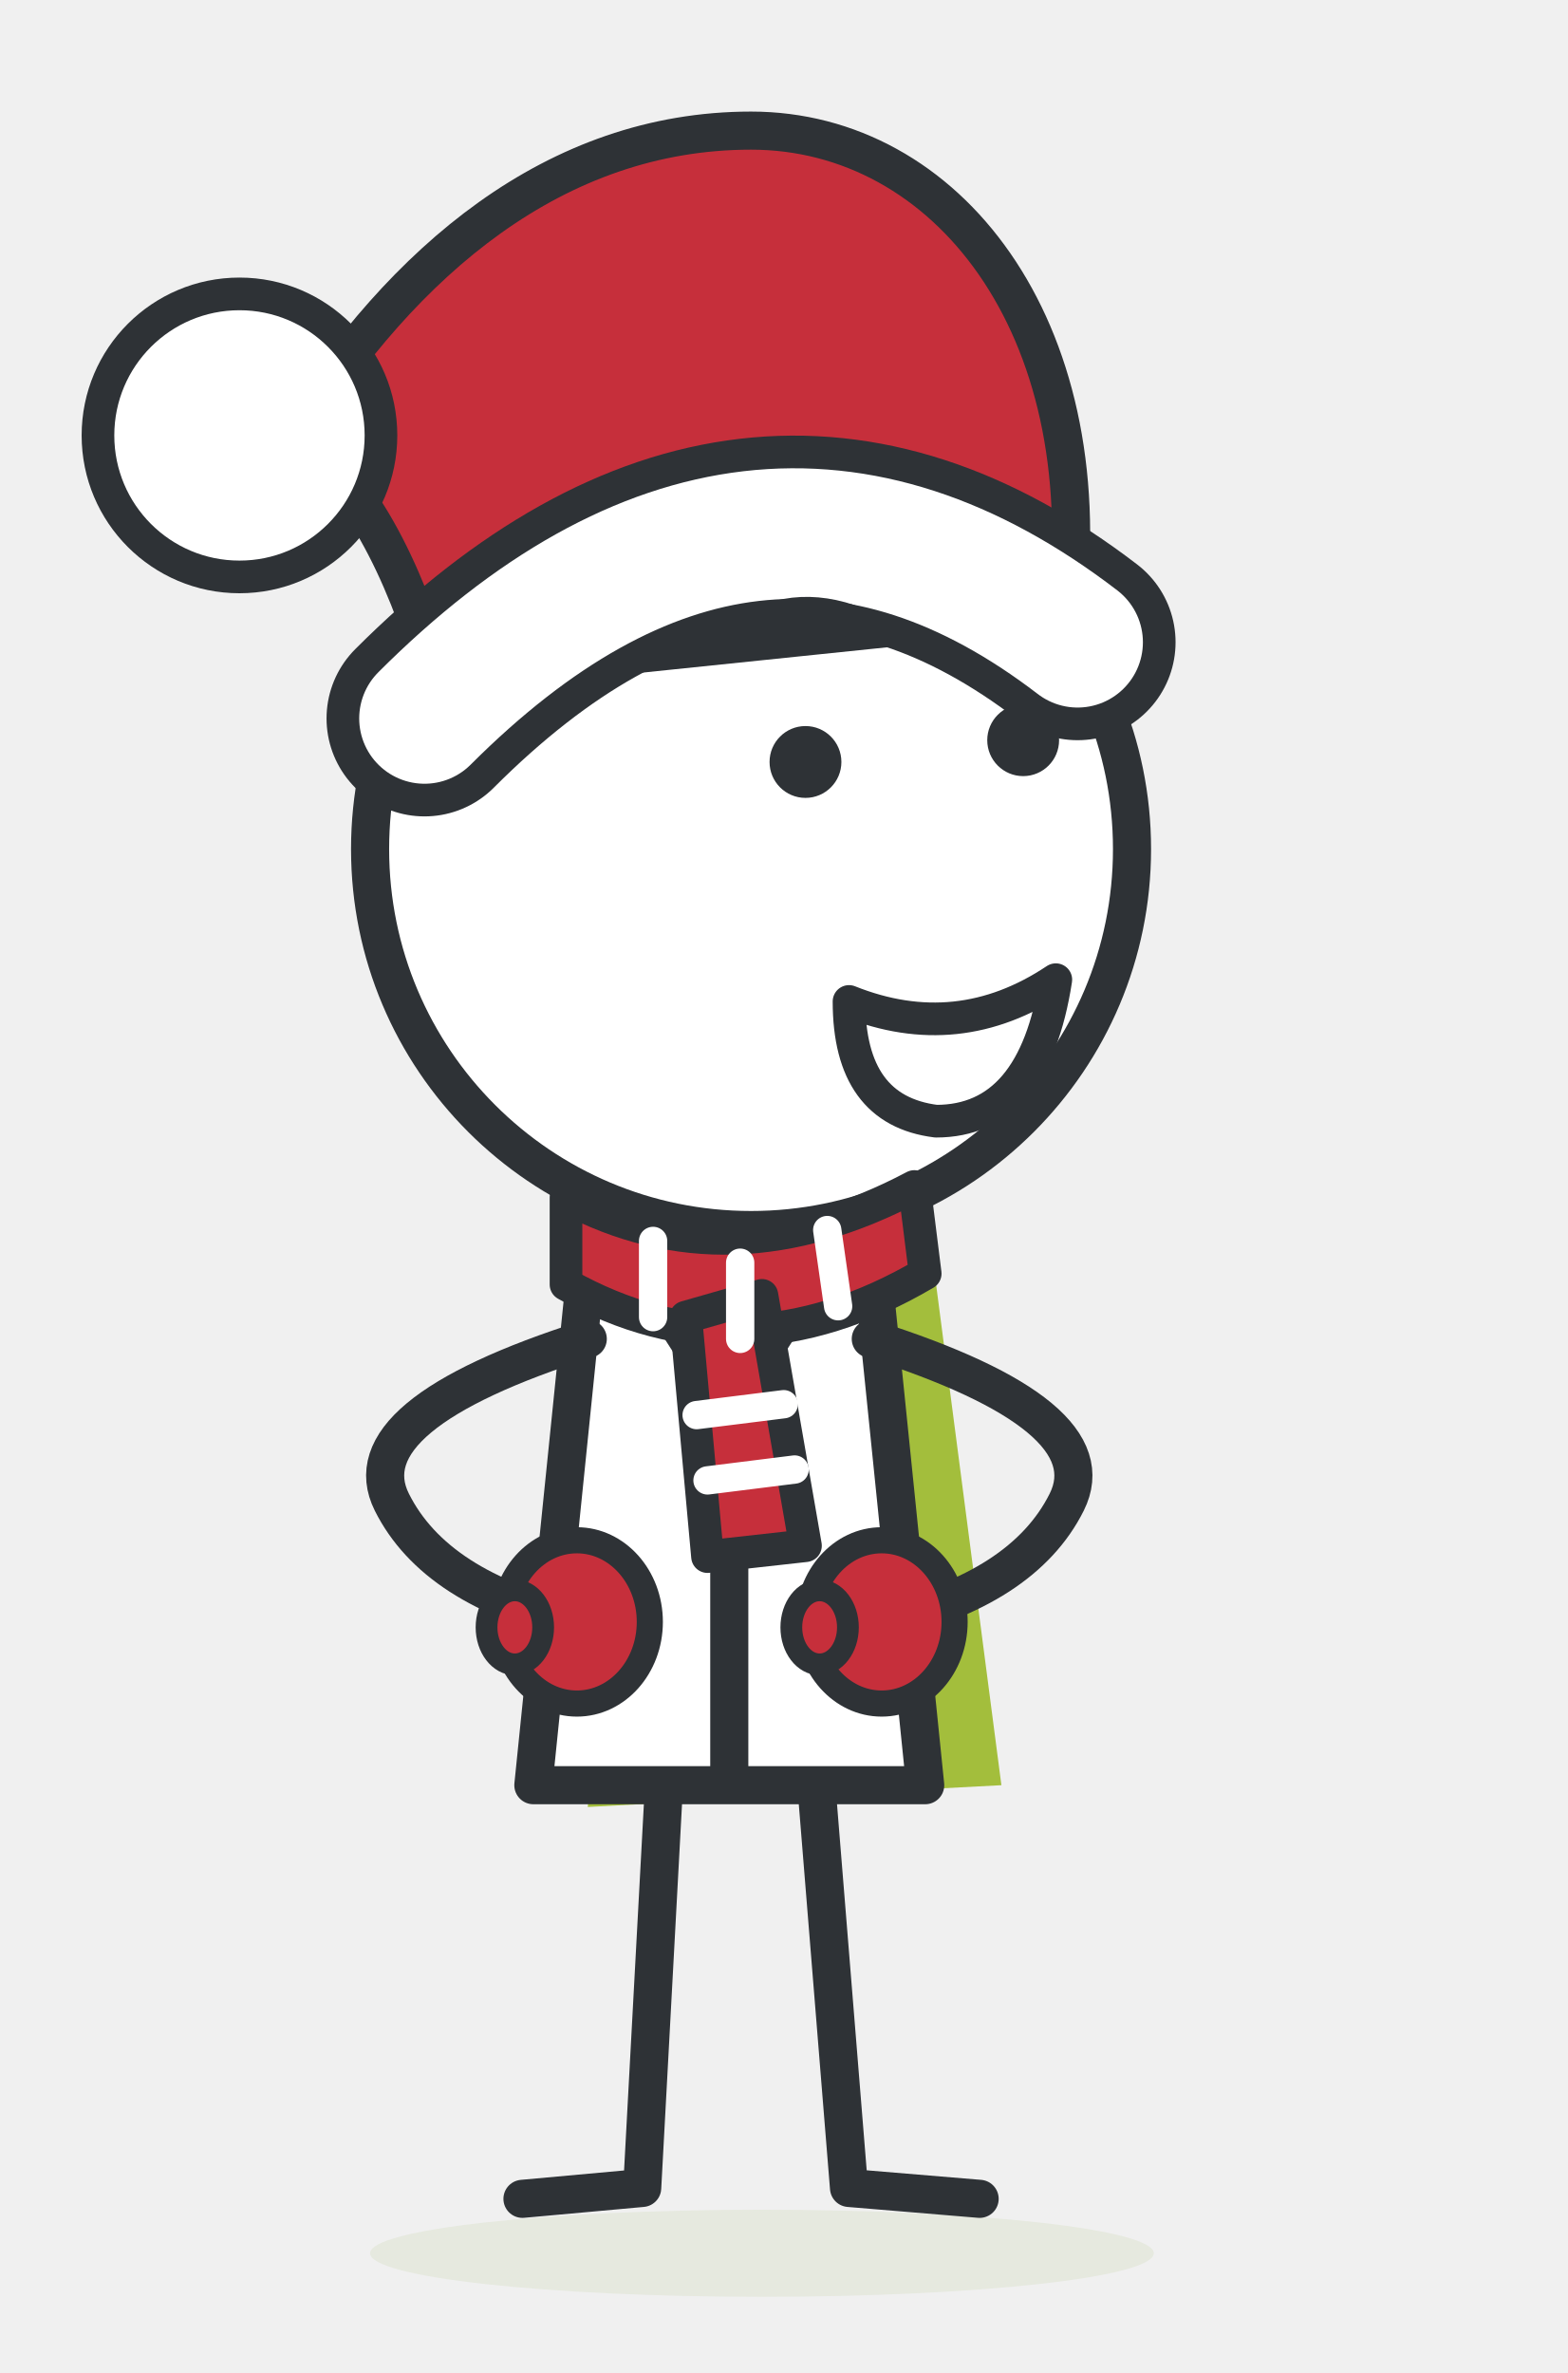
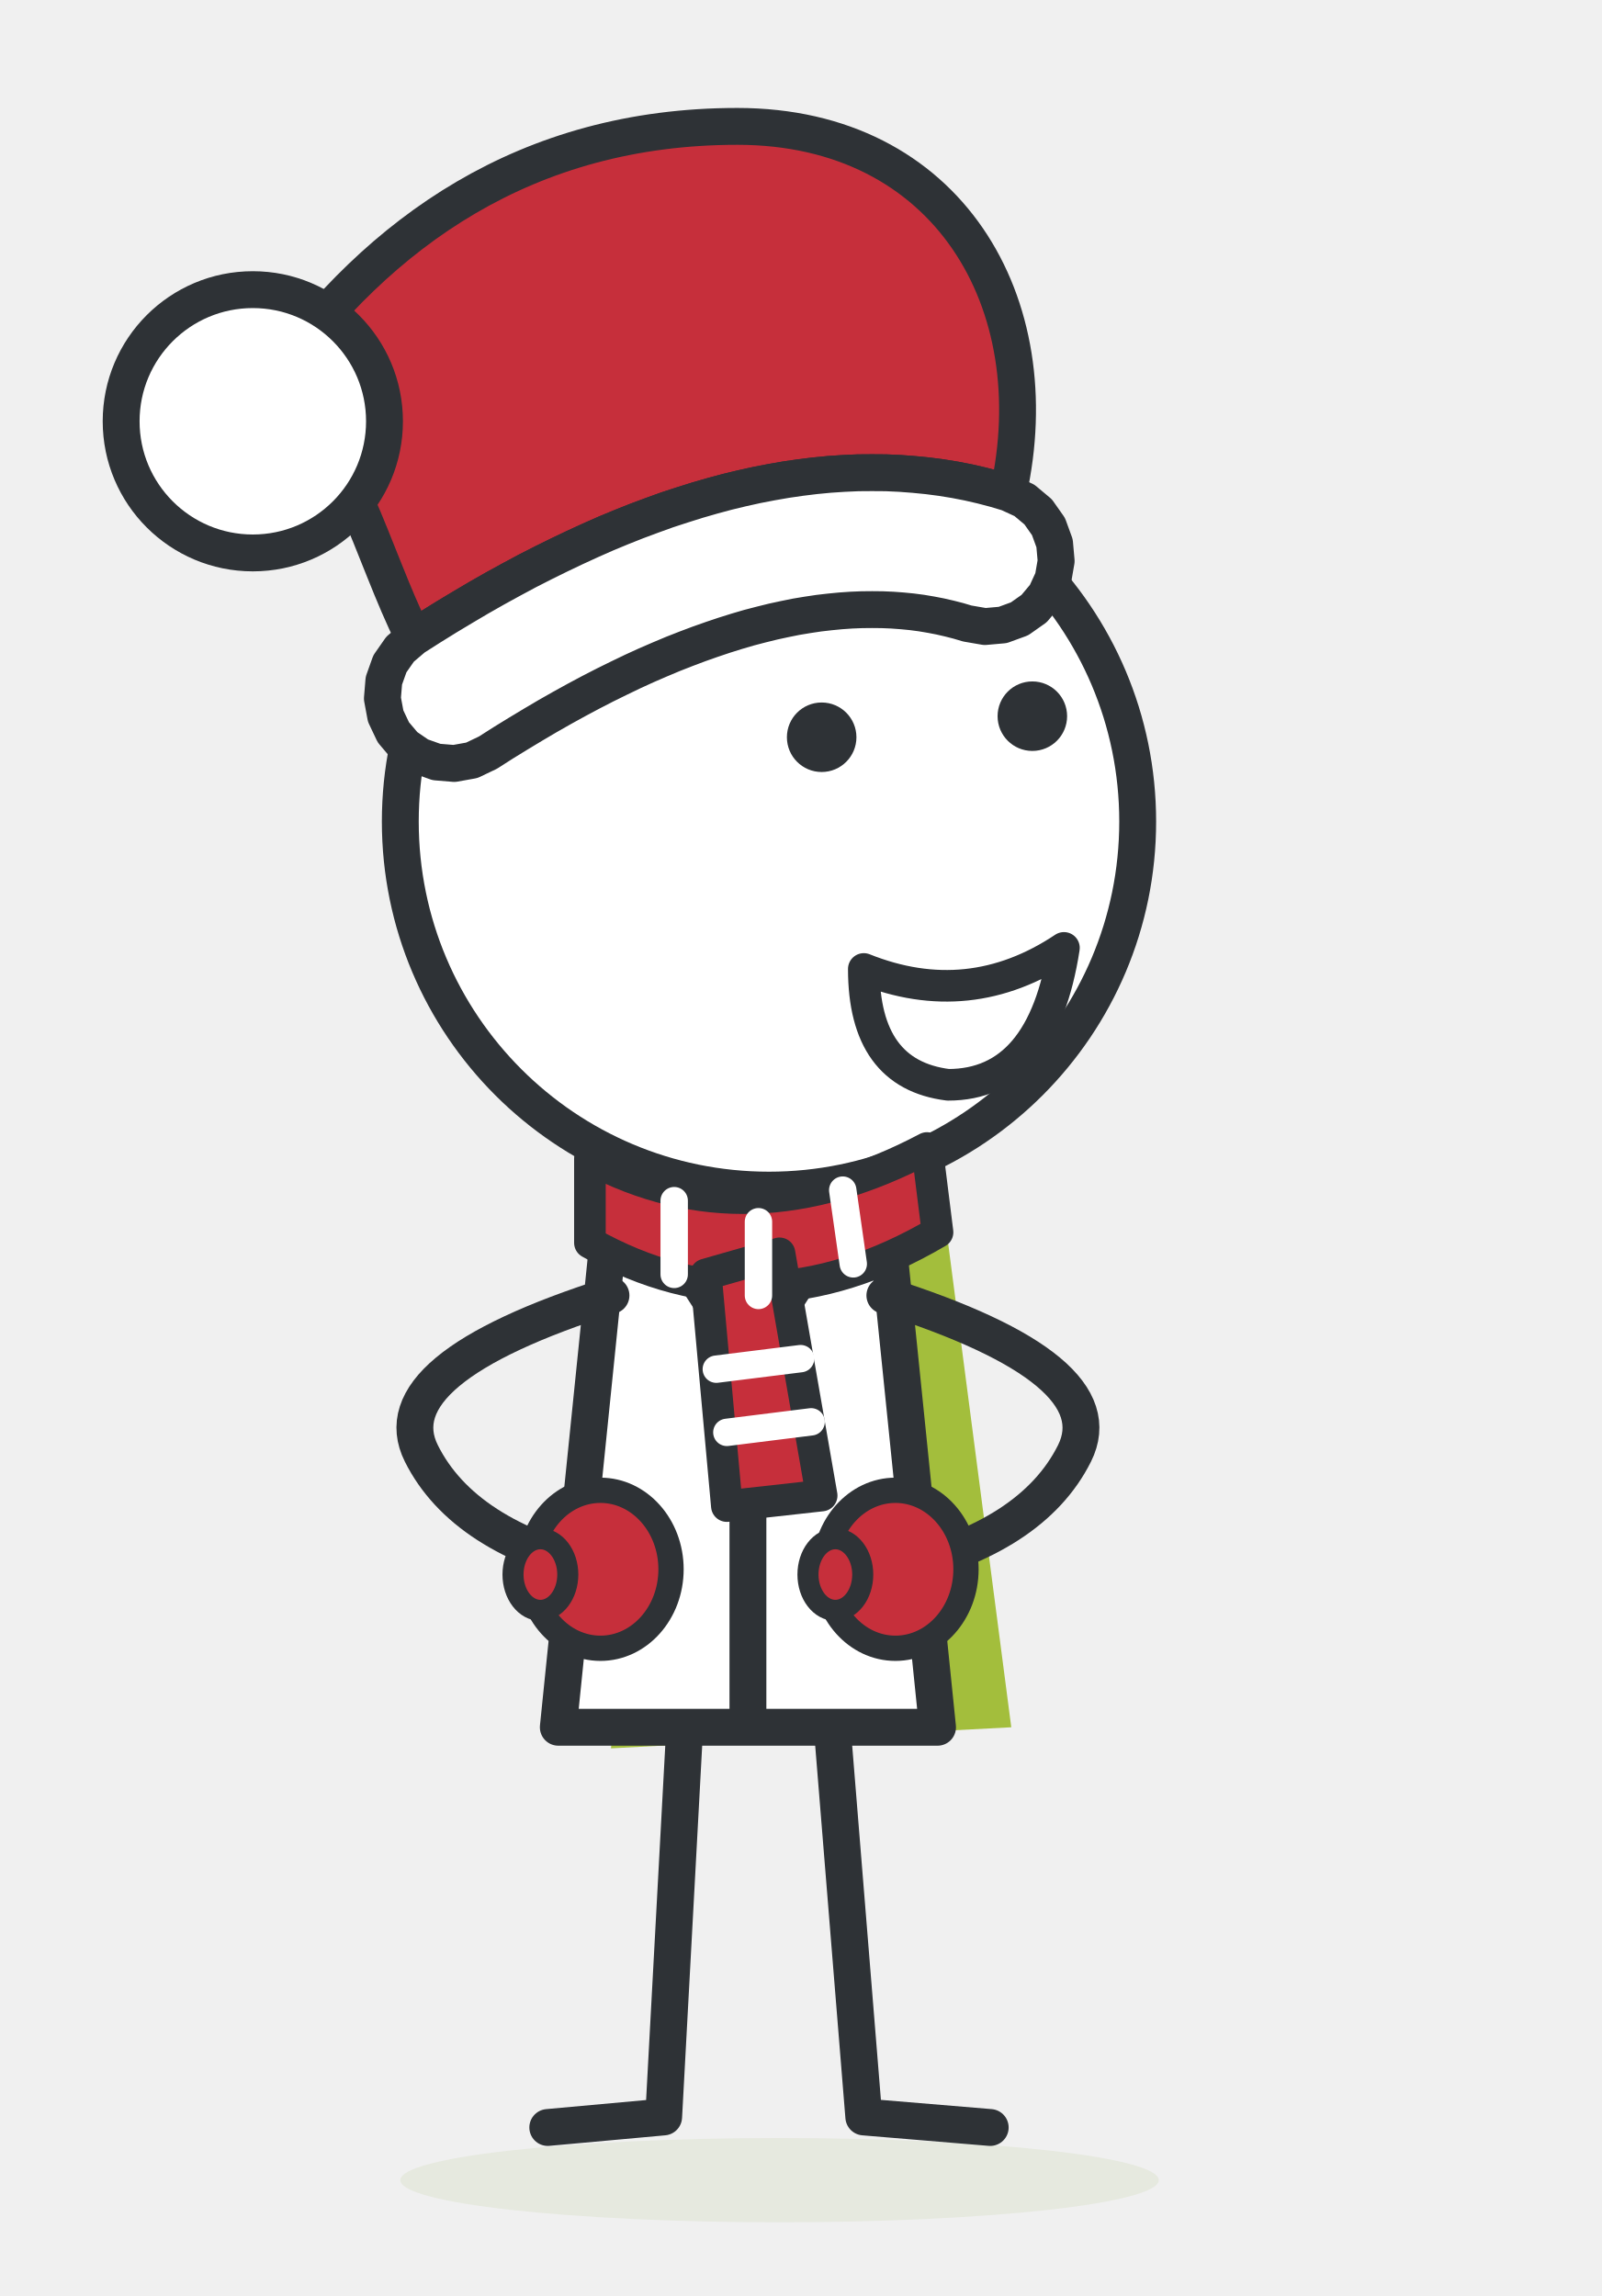
- <svg xmlns="http://www.w3.org/2000/svg" aria-hidden="true" focusable="false" viewBox="26 -6 144 218" fill="none" stroke="#2E3236" stroke-width="3.5" stroke-linecap="round" stroke-linejoin="round">
+ <svg xmlns="http://www.w3.org/2000/svg" aria-hidden="true" focusable="false" viewBox="22 -6 152 218" fill="none" stroke="#2E3236" stroke-width="3.5" stroke-linecap="round" stroke-linejoin="round">
  <ellipse cx="96" cy="201" rx="36" ry="4" fill="#E6E9DF" stroke="none" />
  <path d="M84 114 L112 112 L118 158 L80 160 Z" fill="#A3BE3C" stroke="none" />
  <path d="M87 158 L85 195 L74 196" />
  <path d="M101 158 L104 195 L116 196" />
  <path d="M80 109 L75 158 L111 158 L106 109" fill="#FFFFFF" />
  <path d="M84 109 L93 123 L102 109" />
  <path d="M93 123 L93 157" />
  <circle cx="95" cy="72" r="35" fill="#FFFFFF" />
  <path d="M78 104 Q93 112 110 103 L111 111 Q94 121 78 112 Z" fill="#C62F3B" stroke-width="3" />
  <path d="M96 113 L100 136 L91 137 L89 115 Z" fill="#C62F3B" stroke-width="3" />
  <path d="M86 108 L86 115 M94 110 L94 117 M102 107 L103 114 M90 124 L98 123 M91 130 L99 129" stroke="#FFFFFF" stroke-width="2.6" />
-   <path d="M124 50 C127 24 113 6 95 6 C77 6 63 18 53 34 C59 38 63 46 66 56 Z" fill="#C62F3B" />
-   <path d="M65 60 Q95 30 125 53" stroke="#2E3236" stroke-width="18" stroke-linecap="round" fill="none" />
-   <path d="M65 60 Q95 30 125 53" stroke="#FFFFFF" stroke-width="12" stroke-linecap="round" fill="none" />
-   <circle cx="48" cy="34" r="13" fill="#FFFFFF" stroke-width="3" />
+   <path d="M117.71 40.80 C121.71 22.80 112.00 6.00 92.00 6.00 C72.00 6.00 58.00 16.00 48.00 30.00 C55.00 36.00 57.27 46.54 61.27 54.54 L62.84 53.54 L64.40 52.57 L65.95 51.64 L67.49 50.73 L69.02 49.86 L70.55 49.02 L72.06 48.21 L73.57 47.44 L75.07 46.70 L76.56 45.99 L78.04 45.31 L79.51 44.66 L80.98 44.05 L82.44 43.47 L83.89 42.93 L85.33 42.41 L86.77 41.94 L88.20 41.49 L89.62 41.08 L91.03 40.70 L92.44 40.36 L93.84 40.05 L95.24 39.78 L96.62 39.54 L98.00 39.34 L99.38 39.17 L100.74 39.04 L102.10 38.95 L103.45 38.89 L104.79 38.88 L106.13 38.89 L107.45 38.95 L108.77 39.05 L110.08 39.18 L111.38 39.35 L112.67 39.56 L113.95 39.81 L115.21 40.10 L116.47 40.43 L117.71 40.80Z" fill="#C62F3B" />
+   <path d="M61.27 54.54 L62.84 53.54 L64.40 52.57 L65.95 51.64 L67.49 50.73 L69.02 49.86 L70.55 49.02 L72.06 48.21 L73.57 47.44 L75.07 46.70 L76.56 45.99 L78.04 45.31 L79.51 44.66 L80.98 44.05 L82.44 43.47 L83.89 42.93 L85.33 42.41 L86.77 41.94 L88.20 41.49 L89.62 41.08 L91.03 40.70 L92.44 40.36 L93.84 40.05 L95.24 39.78 L96.62 39.54 L98.00 39.34 L99.38 39.17 L100.74 39.04 L102.10 38.95 L103.45 38.89 L104.79 38.88 L106.13 38.89 L107.45 38.95 L108.77 39.05 L110.08 39.18 L111.38 39.35 L112.67 39.56 L113.95 39.81 L115.21 40.10 L116.47 40.43 L117.71 40.80 L119.25 41.51 L120.55 42.60 L121.53 43.99 L122.11 45.58 L122.26 47.27 L121.97 48.94 L121.26 50.48 L120.17 51.78 L118.78 52.76 L117.19 53.34 L115.50 53.49 L113.82 53.20 L112.98 52.95 L112.12 52.73 L111.25 52.53 L110.37 52.36 L109.48 52.21 L108.57 52.09 L107.65 52.00 L106.71 51.93 L105.76 51.89 L104.79 51.88 L103.81 51.89 L102.81 51.93 L101.80 52.00 L100.77 52.10 L99.73 52.22 L98.66 52.38 L97.58 52.56 L96.49 52.78 L95.38 53.02 L94.25 53.30 L93.10 53.60 L91.94 53.94 L90.76 54.31 L89.57 54.71 L88.35 55.14 L87.13 55.60 L85.88 56.09 L84.62 56.62 L83.35 57.17 L82.06 57.76 L80.75 58.39 L79.43 59.04 L78.09 59.73 L76.74 60.45 L75.38 61.20 L73.99 61.99 L72.60 62.81 L71.19 63.66 L69.76 64.54 L68.32 65.46 L66.79 66.19 L65.12 66.49 L63.43 66.35 L61.83 65.78 L60.43 64.82 L59.34 63.53 L58.61 61.99 L58.30 60.32 L58.44 58.63 L59.01 57.03 L59.98 55.64Z" fill="#FFFFFF" />
+   <circle cx="46" cy="34" r="12.5" fill="#FFFFFF" />
  <circle cx="100" cy="64" r="3.3" fill="#2E3236" stroke="none" />
  <circle cx="120" cy="62" r="3.3" fill="#2E3236" stroke="none" />
  <path d="M104 86 Q114 90 123 84 Q121 97 112 97 Q104 96 104 86 Z" fill="#FFFFFF" stroke-width="3" />
-   <path d="M93 53 Q98 49 104 51" stroke-width="3" />
  <path d="M80 117 Q58 124 62 132 Q66 140 79 143" />
  <path d="M106 117 Q128 124 124 132 Q120 140 107 143" />
  <ellipse cx="79" cy="143" rx="6.7" ry="7.5" fill="#C62F3B" stroke="#2E3236" stroke-width="2.4" />
  <ellipse cx="73.3" cy="143.5" rx="2.6" ry="3.4" fill="#C62F3B" stroke="#2E3236" stroke-width="2" />
  <ellipse cx="107" cy="143" rx="6.7" ry="7.5" fill="#C62F3B" stroke="#2E3236" stroke-width="2.4" />
  <ellipse cx="101.3" cy="143.5" rx="2.6" ry="3.4" fill="#C62F3B" stroke="#2E3236" stroke-width="2" />
</svg>
